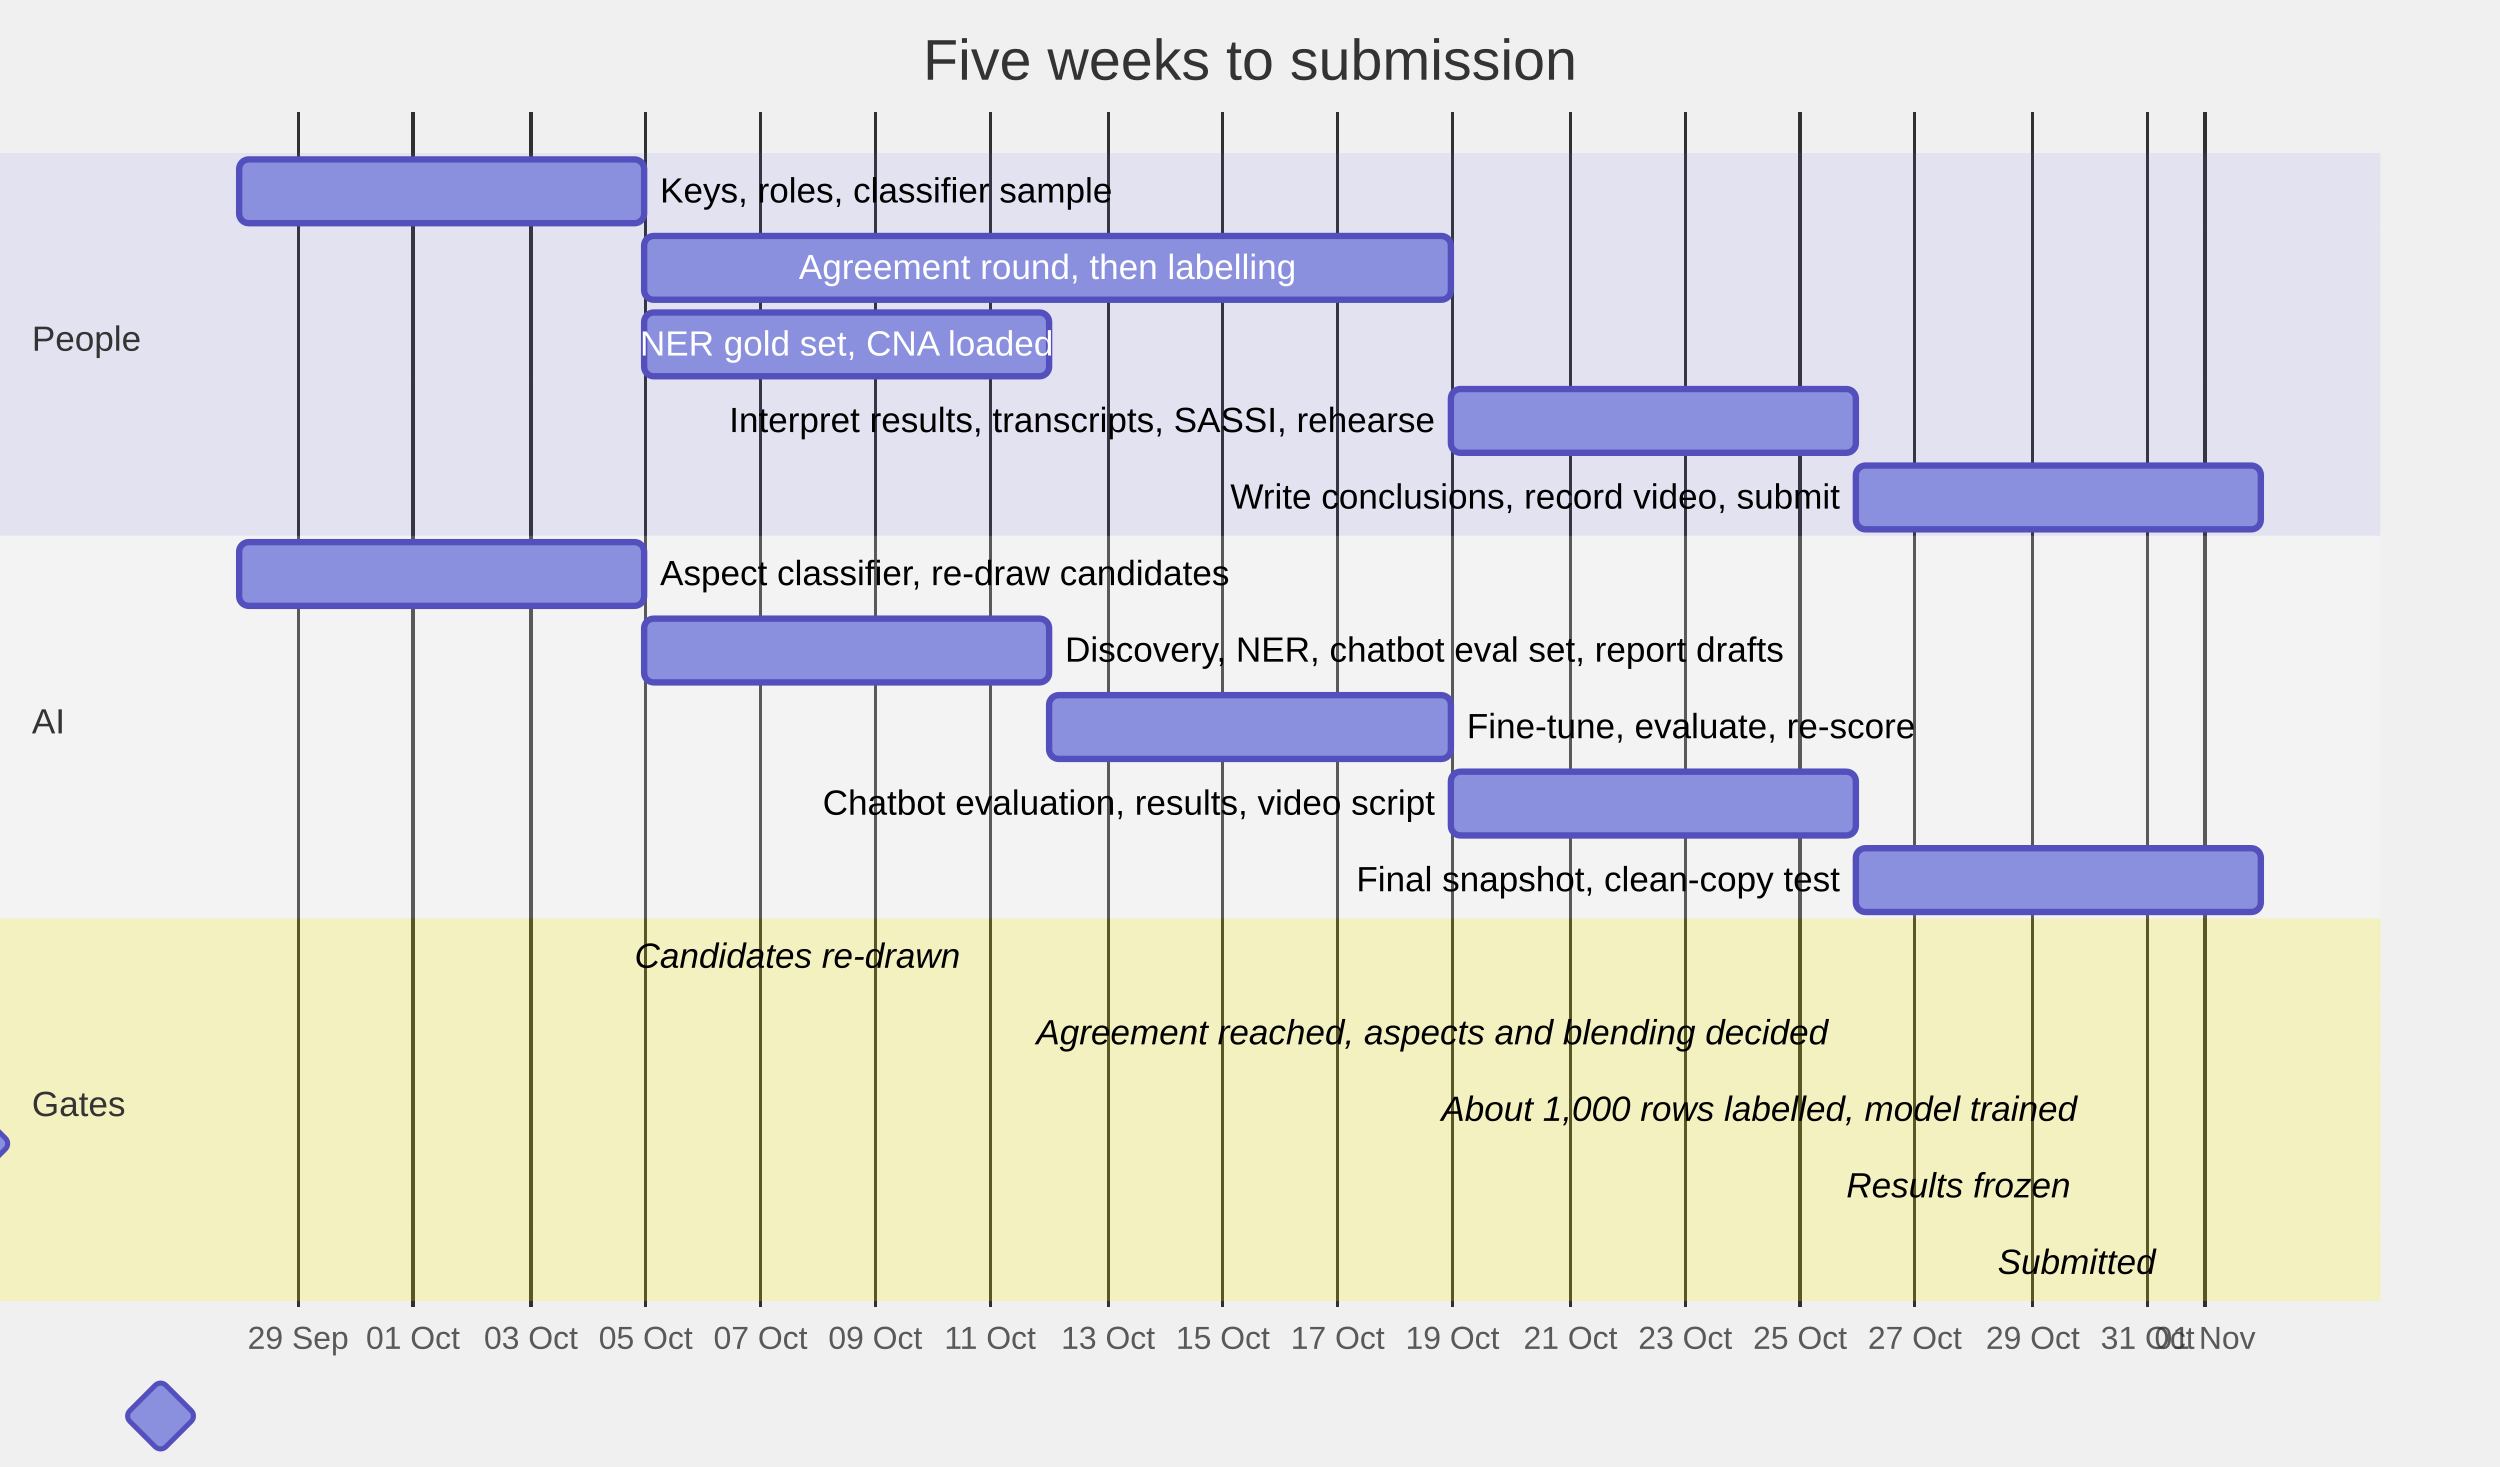
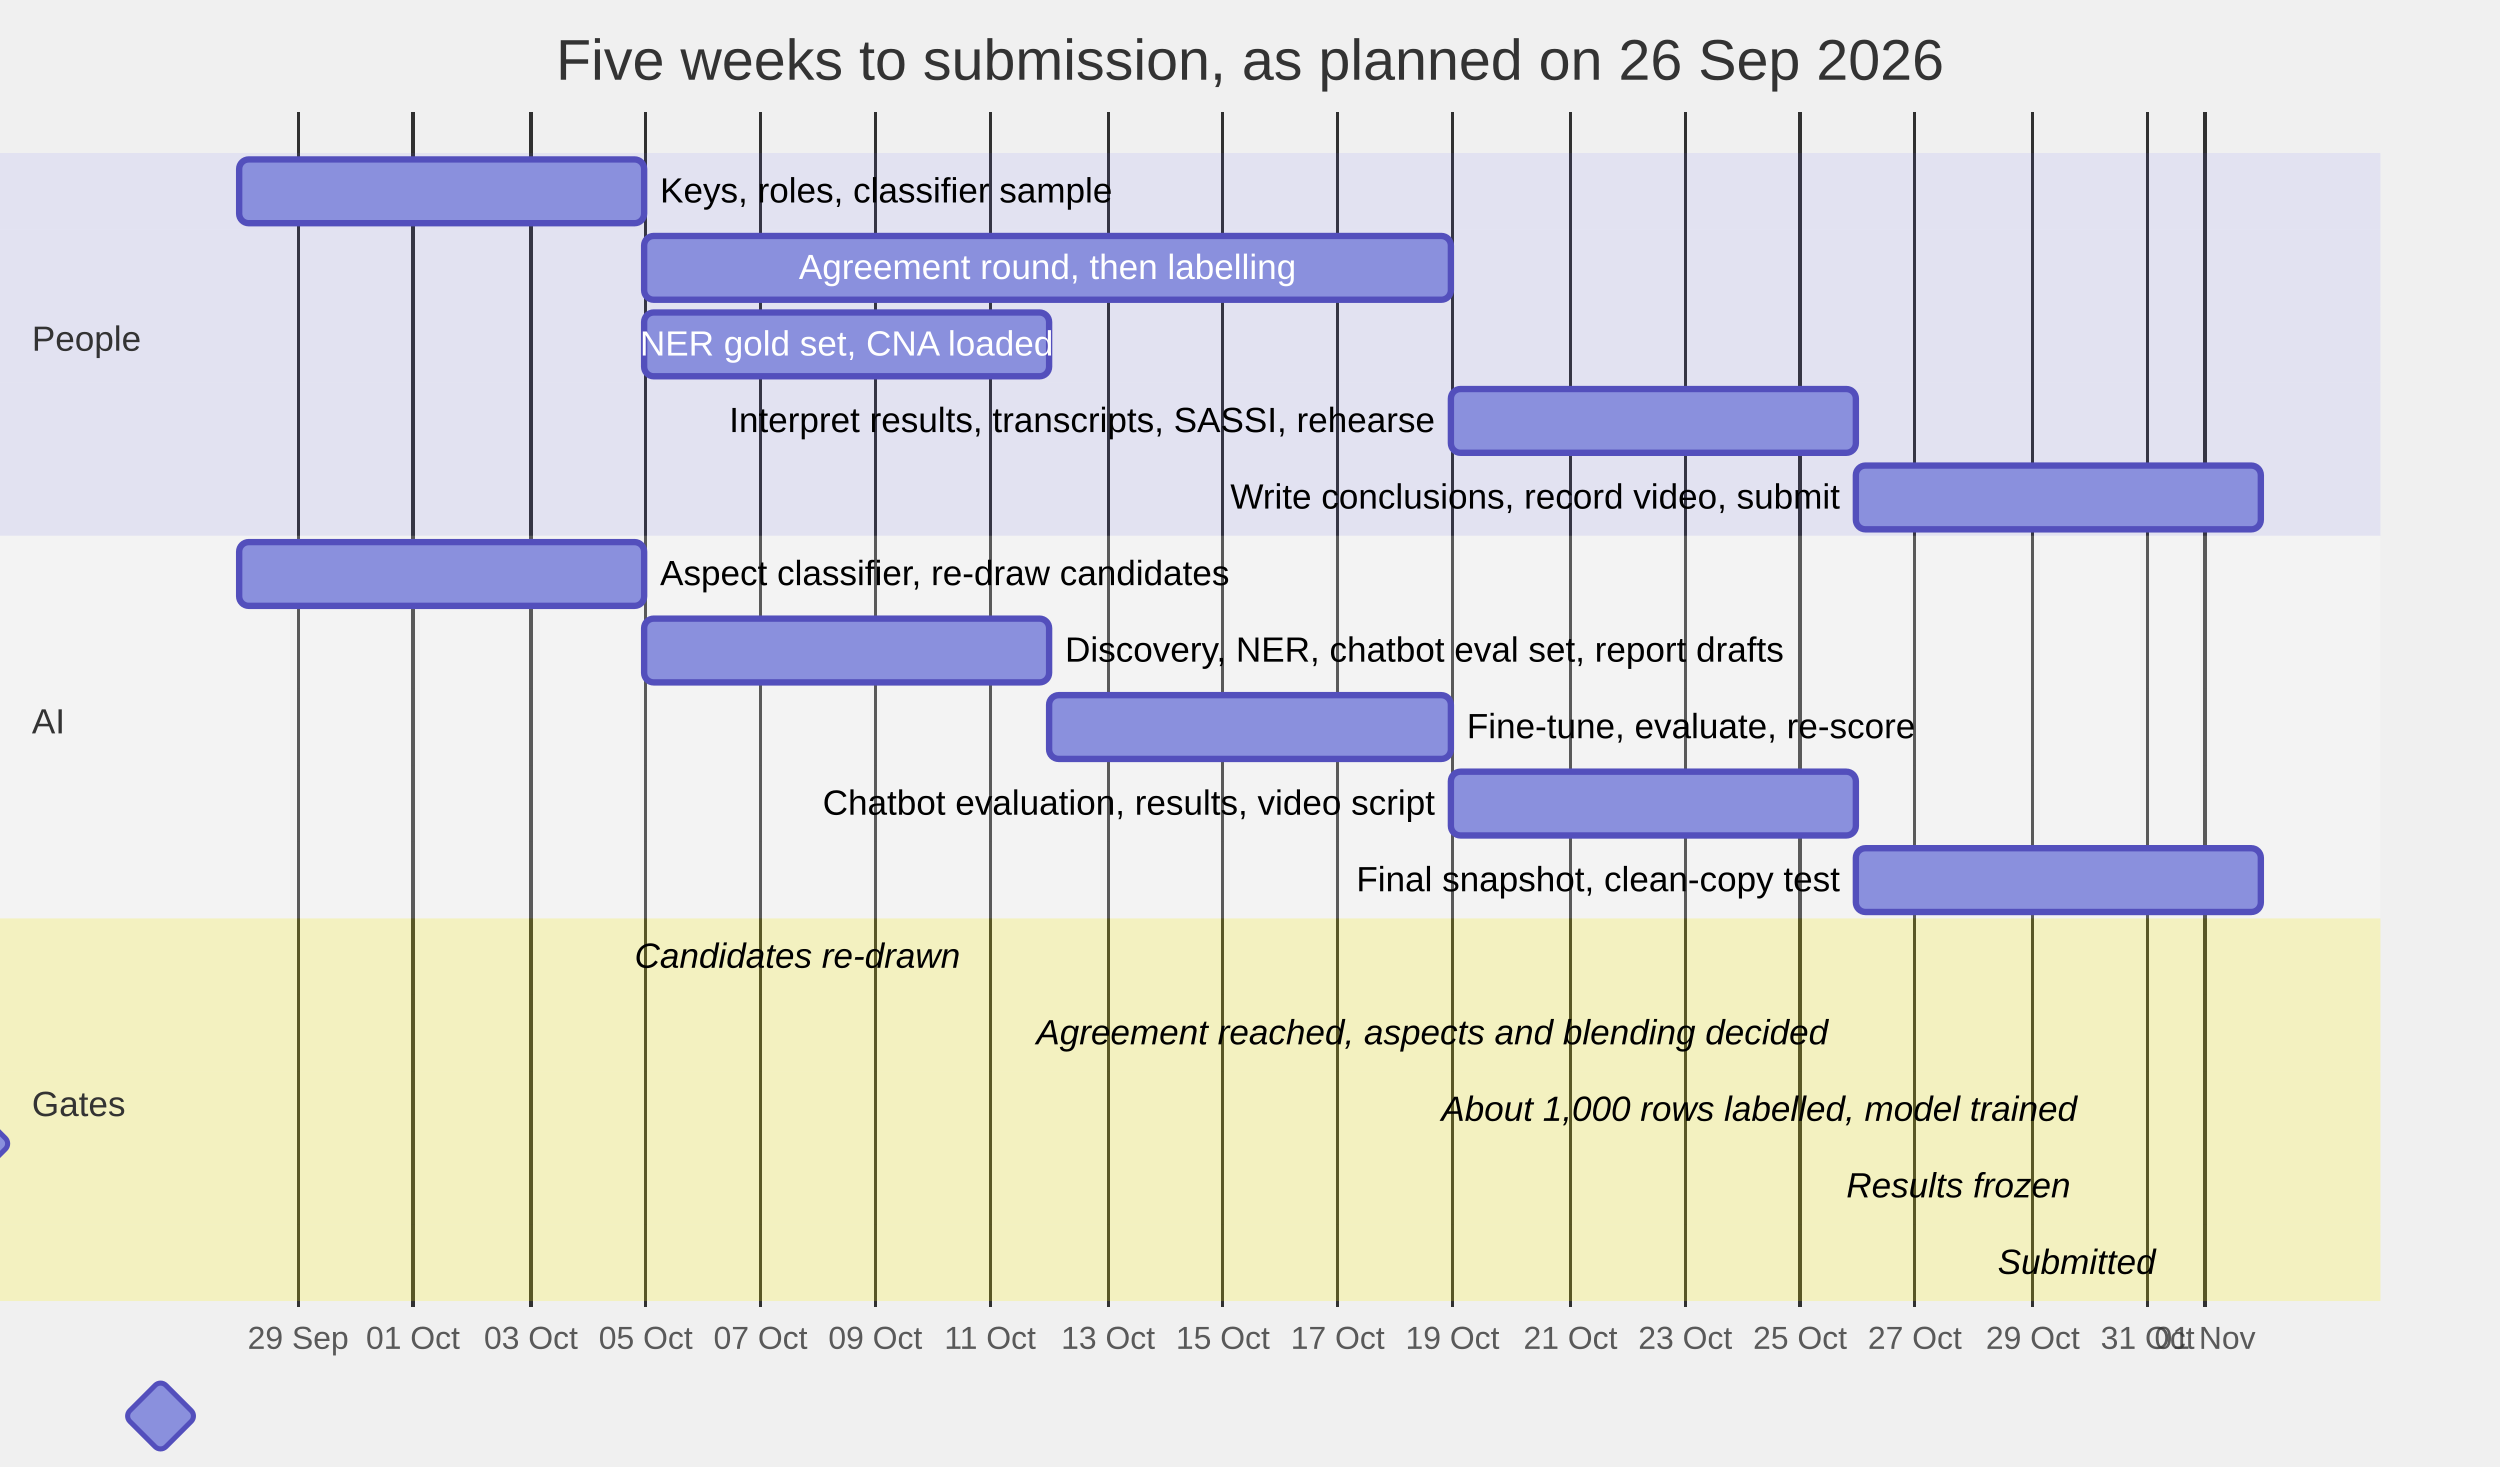
<svg xmlns="http://www.w3.org/2000/svg" id="my-svg" width="100%" viewBox="0 0 784 460" style="max-width: 784px; background-color: white;" role="graphics-document document" aria-roledescription="gantt" aria-describedby="chart-desc-my-svg" aria-labelledby="chart-title-my-svg">
  <style>#my-svg{font-family:"trebuchet ms",verdana,arial,sans-serif;font-size:16px;fill:#333;}@keyframes edge-animation-frame{from{stroke-dashoffset:0;}}@keyframes dash{to{stroke-dashoffset:0;}}#my-svg .edge-animation-slow{stroke-dasharray:9,5!important;stroke-dashoffset:900;animation:dash 50s linear infinite;stroke-linecap:round;}#my-svg .edge-animation-fast{stroke-dasharray:9,5!important;stroke-dashoffset:900;animation:dash 20s linear infinite;stroke-linecap:round;}#my-svg .error-icon{fill:#552222;}#my-svg .error-text{fill:#552222;stroke:#552222;}#my-svg .edge-thickness-normal{stroke-width:1px;}#my-svg .edge-thickness-thick{stroke-width:3.5px;}#my-svg .edge-pattern-solid{stroke-dasharray:0;}#my-svg .edge-thickness-invisible{stroke-width:0;fill:none;}#my-svg .edge-pattern-dashed{stroke-dasharray:3;}#my-svg .edge-pattern-dotted{stroke-dasharray:2;}#my-svg .marker{fill:#333333;stroke:#333333;}#my-svg .marker.cross{stroke:#333333;}#my-svg svg{font-family:"trebuchet ms",verdana,arial,sans-serif;font-size:16px;}#my-svg p{margin:0;}#my-svg .mermaid-main-font{font-family:"trebuchet ms",verdana,arial,sans-serif;}#my-svg .exclude-range{fill:#eeeeee;}#my-svg .section{stroke:none;opacity:0.2;}#my-svg .section0{fill:rgba(102, 102, 255, 0.49);}#my-svg .section2{fill:#fff400;}#my-svg .section1,#my-svg .section3{fill:white;opacity:0.2;}#my-svg .sectionTitle0{fill:#333;}#my-svg .sectionTitle1{fill:#333;}#my-svg .sectionTitle2{fill:#333;}#my-svg .sectionTitle3{fill:#333;}#my-svg .sectionTitle{text-anchor:start;font-family:"trebuchet ms",verdana,arial,sans-serif;}#my-svg .grid .tick{stroke:lightgrey;opacity:0.8;shape-rendering:crispEdges;}#my-svg .grid .tick text{font-family:"trebuchet ms",verdana,arial,sans-serif;fill:#333;}#my-svg .grid path{stroke-width:0;}#my-svg .today{fill:none;stroke:red;stroke-width:2px;}#my-svg .task{stroke-width:2;}#my-svg .taskText{text-anchor:middle;font-family:"trebuchet ms",verdana,arial,sans-serif;}#my-svg .taskTextOutsideRight{fill:black;text-anchor:start;font-family:"trebuchet ms",verdana,arial,sans-serif;}#my-svg .taskTextOutsideLeft{fill:black;text-anchor:end;}#my-svg .task.clickable{cursor:pointer;}#my-svg .taskText.clickable{cursor:pointer;fill:#003163!important;font-weight:bold;}#my-svg .taskTextOutsideLeft.clickable{cursor:pointer;fill:#003163!important;font-weight:bold;}#my-svg .taskTextOutsideRight.clickable{cursor:pointer;fill:#003163!important;font-weight:bold;}#my-svg .taskText0,#my-svg .taskText1,#my-svg .taskText2,#my-svg .taskText3{fill:white;}#my-svg .task0,#my-svg .task1,#my-svg .task2,#my-svg .task3{fill:#8a90dd;stroke:#534fbc;}#my-svg .taskTextOutside0,#my-svg .taskTextOutside2{fill:black;}#my-svg .taskTextOutside1,#my-svg .taskTextOutside3{fill:black;}#my-svg .active0,#my-svg .active1,#my-svg .active2,#my-svg .active3{fill:#bfc7ff;stroke:#534fbc;}#my-svg .activeText0,#my-svg .activeText1,#my-svg .activeText2,#my-svg .activeText3{fill:black!important;}#my-svg .done0,#my-svg .done1,#my-svg .done2,#my-svg .done3{stroke:grey;fill:lightgrey;stroke-width:2;}#my-svg .doneText0,#my-svg .doneText1,#my-svg .doneText2,#my-svg .doneText3{fill:black!important;}#my-svg .doneText0.taskTextOutsideLeft,#my-svg .doneText0.taskTextOutsideRight,#my-svg .doneText1.taskTextOutsideLeft,#my-svg .doneText1.taskTextOutsideRight,#my-svg .doneText2.taskTextOutsideLeft,#my-svg .doneText2.taskTextOutsideRight,#my-svg .doneText3.taskTextOutsideLeft,#my-svg .doneText3.taskTextOutsideRight{fill:black!important;}#my-svg .crit0,#my-svg .crit1,#my-svg .crit2,#my-svg .crit3{stroke:#ff8888;fill:red;stroke-width:2;}#my-svg .activeCrit0,#my-svg .activeCrit1,#my-svg .activeCrit2,#my-svg .activeCrit3{stroke:#ff8888;fill:#bfc7ff;stroke-width:2;}#my-svg .doneCrit0,#my-svg .doneCrit1,#my-svg .doneCrit2,#my-svg .doneCrit3{stroke:#ff8888;fill:lightgrey;stroke-width:2;cursor:pointer;shape-rendering:crispEdges;}#my-svg .milestone{transform:rotate(45deg) scale(0.8,0.8);}#my-svg .milestoneText{font-style:italic;}#my-svg .doneCritText0,#my-svg .doneCritText1,#my-svg .doneCritText2,#my-svg .doneCritText3{fill:black!important;}#my-svg .doneCritText0.taskTextOutsideLeft,#my-svg .doneCritText0.taskTextOutsideRight,#my-svg .doneCritText1.taskTextOutsideLeft,#my-svg .doneCritText1.taskTextOutsideRight,#my-svg .doneCritText2.taskTextOutsideLeft,#my-svg .doneCritText2.taskTextOutsideRight,#my-svg .doneCritText3.taskTextOutsideLeft,#my-svg .doneCritText3.taskTextOutsideRight{fill:black!important;}#my-svg .vert{stroke:navy;}#my-svg .vertText{font-size:15px;text-anchor:middle;fill:navy!important;}#my-svg .activeCritText0,#my-svg .activeCritText1,#my-svg .activeCritText2,#my-svg .activeCritText3{fill:black!important;}#my-svg .titleText{text-anchor:middle;font-size:18px;fill:#333;font-family:"trebuchet ms",verdana,arial,sans-serif;}#my-svg .node .neo-node{stroke:#9370DB;}#my-svg [data-look="neo"].node rect,#my-svg [data-look="neo"].cluster rect,#my-svg [data-look="neo"].node polygon{stroke:#9370DB;filter:drop-shadow(1px 2px 2px rgba(185, 185, 185, 1));}#my-svg [data-look="neo"].node path{stroke:#9370DB;stroke-width:1px;}#my-svg [data-look="neo"].node .outer-path{filter:drop-shadow(1px 2px 2px rgba(185, 185, 185, 1));}#my-svg [data-look="neo"].node .neo-line path{stroke:#9370DB;filter:none;}#my-svg [data-look="neo"].node circle{stroke:#9370DB;filter:drop-shadow(1px 2px 2px rgba(185, 185, 185, 1));}#my-svg [data-look="neo"].node circle .state-start{fill:#000000;}#my-svg [data-look="neo"].icon-shape .icon{fill:#9370DB;filter:drop-shadow(1px 2px 2px rgba(185, 185, 185, 1));}#my-svg [data-look="neo"].icon-shape .icon-neo path{stroke:#9370DB;filter:drop-shadow(1px 2px 2px rgba(185, 185, 185, 1));}#my-svg :root{--mermaid-font-family:"trebuchet ms",verdana,arial,sans-serif;}</style>
  <g />
  <g class="grid" transform="translate(75, 410)" fill="none" font-size="10" font-family="sans-serif" text-anchor="middle">
    <path class="domain" stroke="currentColor" d="M0.5,-375V0.5H634.5V-375" />
    <g class="tick" opacity="1" transform="translate(18.5,0)">
      <line stroke="currentColor" y2="-375" />
      <text fill="#000" y="3" dy="1em" stroke="none" font-size="10" style="text-anchor: middle;">29 Sep</text>
    </g>
    <g class="tick" opacity="1" transform="translate(54.5,0)">
      <line stroke="currentColor" y2="-375" />
      <text fill="#000" y="3" dy="1em" stroke="none" font-size="10" style="text-anchor: middle;">01 Oct</text>
    </g>
    <g class="tick" opacity="1" transform="translate(91.5,0)">
      <line stroke="currentColor" y2="-375" />
      <text fill="#000" y="3" dy="1em" stroke="none" font-size="10" style="text-anchor: middle;">03 Oct</text>
    </g>
    <g class="tick" opacity="1" transform="translate(127.5,0)">
      <line stroke="currentColor" y2="-375" />
      <text fill="#000" y="3" dy="1em" stroke="none" font-size="10" style="text-anchor: middle;">05 Oct</text>
    </g>
    <g class="tick" opacity="1" transform="translate(163.5,0)">
      <line stroke="currentColor" y2="-375" />
      <text fill="#000" y="3" dy="1em" stroke="none" font-size="10" style="text-anchor: middle;">07 Oct</text>
    </g>
    <g class="tick" opacity="1" transform="translate(199.5,0)">
      <line stroke="currentColor" y2="-375" />
      <text fill="#000" y="3" dy="1em" stroke="none" font-size="10" style="text-anchor: middle;">09 Oct</text>
    </g>
    <g class="tick" opacity="1" transform="translate(235.5,0)">
      <line stroke="currentColor" y2="-375" />
      <text fill="#000" y="3" dy="1em" stroke="none" font-size="10" style="text-anchor: middle;">11 Oct</text>
    </g>
    <g class="tick" opacity="1" transform="translate(272.5,0)">
      <line stroke="currentColor" y2="-375" />
      <text fill="#000" y="3" dy="1em" stroke="none" font-size="10" style="text-anchor: middle;">13 Oct</text>
    </g>
    <g class="tick" opacity="1" transform="translate(308.5,0)">
      <line stroke="currentColor" y2="-375" />
      <text fill="#000" y="3" dy="1em" stroke="none" font-size="10" style="text-anchor: middle;">15 Oct</text>
    </g>
    <g class="tick" opacity="1" transform="translate(344.5,0)">
      <line stroke="currentColor" y2="-375" />
      <text fill="#000" y="3" dy="1em" stroke="none" font-size="10" style="text-anchor: middle;">17 Oct</text>
    </g>
    <g class="tick" opacity="1" transform="translate(380.5,0)">
      <line stroke="currentColor" y2="-375" />
      <text fill="#000" y="3" dy="1em" stroke="none" font-size="10" style="text-anchor: middle;">19 Oct</text>
    </g>
    <g class="tick" opacity="1" transform="translate(417.5,0)">
      <line stroke="currentColor" y2="-375" />
      <text fill="#000" y="3" dy="1em" stroke="none" font-size="10" style="text-anchor: middle;">21 Oct</text>
    </g>
    <g class="tick" opacity="1" transform="translate(453.5,0)">
      <line stroke="currentColor" y2="-375" />
      <text fill="#000" y="3" dy="1em" stroke="none" font-size="10" style="text-anchor: middle;">23 Oct</text>
    </g>
    <g class="tick" opacity="1" transform="translate(489.5,0)">
      <line stroke="currentColor" y2="-375" />
      <text fill="#000" y="3" dy="1em" stroke="none" font-size="10" style="text-anchor: middle;">25 Oct</text>
    </g>
    <g class="tick" opacity="1" transform="translate(525.5,0)">
      <line stroke="currentColor" y2="-375" />
      <text fill="#000" y="3" dy="1em" stroke="none" font-size="10" style="text-anchor: middle;">27 Oct</text>
    </g>
    <g class="tick" opacity="1" transform="translate(562.5,0)">
      <line stroke="currentColor" y2="-375" />
      <text fill="#000" y="3" dy="1em" stroke="none" font-size="10" style="text-anchor: middle;">29 Oct</text>
    </g>
    <g class="tick" opacity="1" transform="translate(598.5,0)">
      <line stroke="currentColor" y2="-375" />
      <text fill="#000" y="3" dy="1em" stroke="none" font-size="10" style="text-anchor: middle;">31 Oct</text>
    </g>
    <g class="tick" opacity="1" transform="translate(616.5,0)">
      <line stroke="currentColor" y2="-375" />
      <text fill="#000" y="3" dy="1em" stroke="none" font-size="10" style="text-anchor: middle;">01 Nov</text>
    </g>
  </g>
  <g>
    <rect x="0" y="48" width="746.5" height="24" class="section section0" />
    <rect x="0" y="168" width="746.5" height="24" class="section section1" />
    <rect x="0" y="288" width="746.5" height="24" class="section section2" />
    <rect x="0" y="72" width="746.5" height="24" class="section section0" />
    <rect x="0" y="96" width="746.5" height="24" class="section section0" />
    <rect x="0" y="192" width="746.5" height="24" class="section section1" />
    <rect x="0" y="312" width="746.5" height="24" class="section section2" />
    <rect x="0" y="216" width="746.5" height="24" class="section section1" />
    <rect x="0" y="336" width="746.5" height="24" class="section section2" />
    <rect x="0" y="120" width="746.5" height="24" class="section section0" />
    <rect x="0" y="240" width="746.5" height="24" class="section section1" />
    <rect x="0" y="360" width="746.5" height="24" class="section section2" />
    <rect x="0" y="144" width="746.5" height="24" class="section section0" />
    <rect x="0" y="264" width="746.5" height="24" class="section section1" />
    <rect x="0" y="384" width="746.5" height="24" class="section section2" />
  </g>
  <g>
    <rect id="my-svg-p1" rx="3" ry="3" x="75" y="50" width="127" height="20" transform-origin="138.5px 60px" class="task task0" />
    <rect id="my-svg-a1" rx="3" ry="3" x="75" y="170" width="127" height="20" transform-origin="138.5px 180px" class="task task1" />
    <rect id="my-svg-g1" rx="3" ry="3" x="174" y="290" width="20" height="20" transform-origin="184px 300px" class="task milestone  task2" />
    <rect id="my-svg-p2" rx="3" ry="3" x="202" y="74" width="253" height="20" transform-origin="328.5px 84px" class="task task0" />
    <rect id="my-svg-p3" rx="3" ry="3" x="202" y="98" width="127" height="20" transform-origin="265.5px 108px" class="task task0" />
    <rect id="my-svg-a2" rx="3" ry="3" x="202" y="194" width="127" height="20" transform-origin="265.5px 204px" class="task task1" />
    <rect id="my-svg-g2" rx="3" ry="3" x="300" y="314" width="20" height="20" transform-origin="310px 324px" class="task milestone  task2" />
    <rect id="my-svg-a3" rx="3" ry="3" x="329" y="218" width="126" height="20" transform-origin="392px 228px" class="task task1" />
    <rect id="my-svg-g3" rx="3" ry="3" x="427" y="338" width="20" height="20" transform-origin="437px 348px" class="task milestone  task2" />
    <rect id="my-svg-p4" rx="3" ry="3" x="455" y="122" width="127" height="20" transform-origin="518.5px 132px" class="task task0" />
    <rect id="my-svg-a4" rx="3" ry="3" x="455" y="242" width="127" height="20" transform-origin="518.5px 252px" class="task task1" />
    <rect id="my-svg-g4" rx="3" ry="3" x="554" y="362" width="20" height="20" transform-origin="564px 372px" class="task milestone  task2" />
    <rect id="my-svg-p5" rx="3" ry="3" x="582" y="146" width="127" height="20" transform-origin="645.5px 156px" class="task task0" />
    <rect id="my-svg-a5" rx="3" ry="3" x="582" y="266" width="127" height="20" transform-origin="645.5px 276px" class="task task1" />
    <rect id="my-svg-g5" rx="3" ry="3" x="681" y="386" width="20" height="20" transform-origin="691px 396px" class="task milestone  task2" />
    <text id="my-svg-p1-text" font-size="11" x="207" y="63.5" class="taskTextOutsideRight taskTextOutside0  width-142.484375">Keys, roles, classifier sample                    </text>
    <text id="my-svg-a1-text" font-size="11" x="207" y="183.5" class="taskTextOutsideRight taskTextOutside1  width-181.1875">Aspect classifier, re-draw candidates             </text>
    <text id="my-svg-g1-text" font-size="11" x="199" y="303.5" class="taskTextOutsideRight taskTextOutside2  milestoneText width-102.375">Candidates re-drawn                               </text>
    <text id="my-svg-p2-text" font-size="11" x="328.5" y="87.5" class="taskText taskText0  width-160.796875">Agreement round, then labelling                   </text>
    <text id="my-svg-p3-text" font-size="11" x="265.5" y="111.5" class="taskText taskText0  width-124.890625">NER gold set, CNA loaded                          </text>
    <text id="my-svg-a2-text" font-size="11" x="334" y="207.5" class="taskTextOutsideRight taskTextOutside1  width-229.96875">Discovery, NER, chatbot eval set, report drafts   </text>
    <text id="my-svg-g2-text" font-size="11" x="325" y="327.5" class="taskTextOutsideRight taskTextOutside2  milestoneText width-249.71875">Agreement reached, aspects and blending decided   </text>
    <text id="my-svg-a3-text" font-size="11" x="460" y="231.5" class="taskTextOutsideRight taskTextOutside1  width-145">Fine-tune, evaluate, re-score                     </text>
    <text id="my-svg-g3-text" font-size="11" x="452" y="351.5" class="taskTextOutsideRight taskTextOutside2  milestoneText width-205.296875">About 1,000 rows labelled, model trained          </text>
    <text id="my-svg-p4-text" font-size="11" x="450" y="135.5" class="taskTextOutsideLeft taskTextOutside0">Interpret results, transcripts, SASSI, rehearse   </text>
    <text id="my-svg-a4-text" font-size="11" x="450" y="255.5" class="taskTextOutsideLeft taskTextOutside1">Chatbot evaluation, results, video script         </text>
    <text id="my-svg-g4-text" font-size="11" x="579" y="375.5" class="taskTextOutsideRight taskTextOutside2  milestoneText width-69.265625">Results frozen                                    </text>
    <text id="my-svg-p5-text" font-size="11" x="577" y="159.5" class="taskTextOutsideLeft taskTextOutside0">Write conclusions, record video, submit           </text>
    <text id="my-svg-a5-text" font-size="11" x="577" y="279.5" class="taskTextOutsideLeft taskTextOutside1">Final snapshot, clean-copy test                   </text>
    <text id="my-svg-g5-text" font-size="11" x="676" y="399.5" class="taskTextOutsideLeft taskTextOutside2  milestoneText">Submitted                                         </text>
  </g>
  <g>
    <text dy="0em" x="10" y="110" font-size="11" class="sectionTitle sectionTitle0">
      <tspan alignment-baseline="central" x="10">People</tspan>
    </text>
    <text dy="0em" x="10" y="230" font-size="11" class="sectionTitle sectionTitle1">
      <tspan alignment-baseline="central" x="10">AI</tspan>
    </text>
    <text dy="0em" x="10" y="350" font-size="11" class="sectionTitle sectionTitle2">
      <tspan alignment-baseline="central" x="10">Gates</tspan>
    </text>
  </g>
-   <text x="392" y="25" class="titleText">Five weeks to submission</text>
+   <text x="392" y="25" class="titleText">Five weeks to submission, as planned on 26 Sep 2026</text>
</svg>
